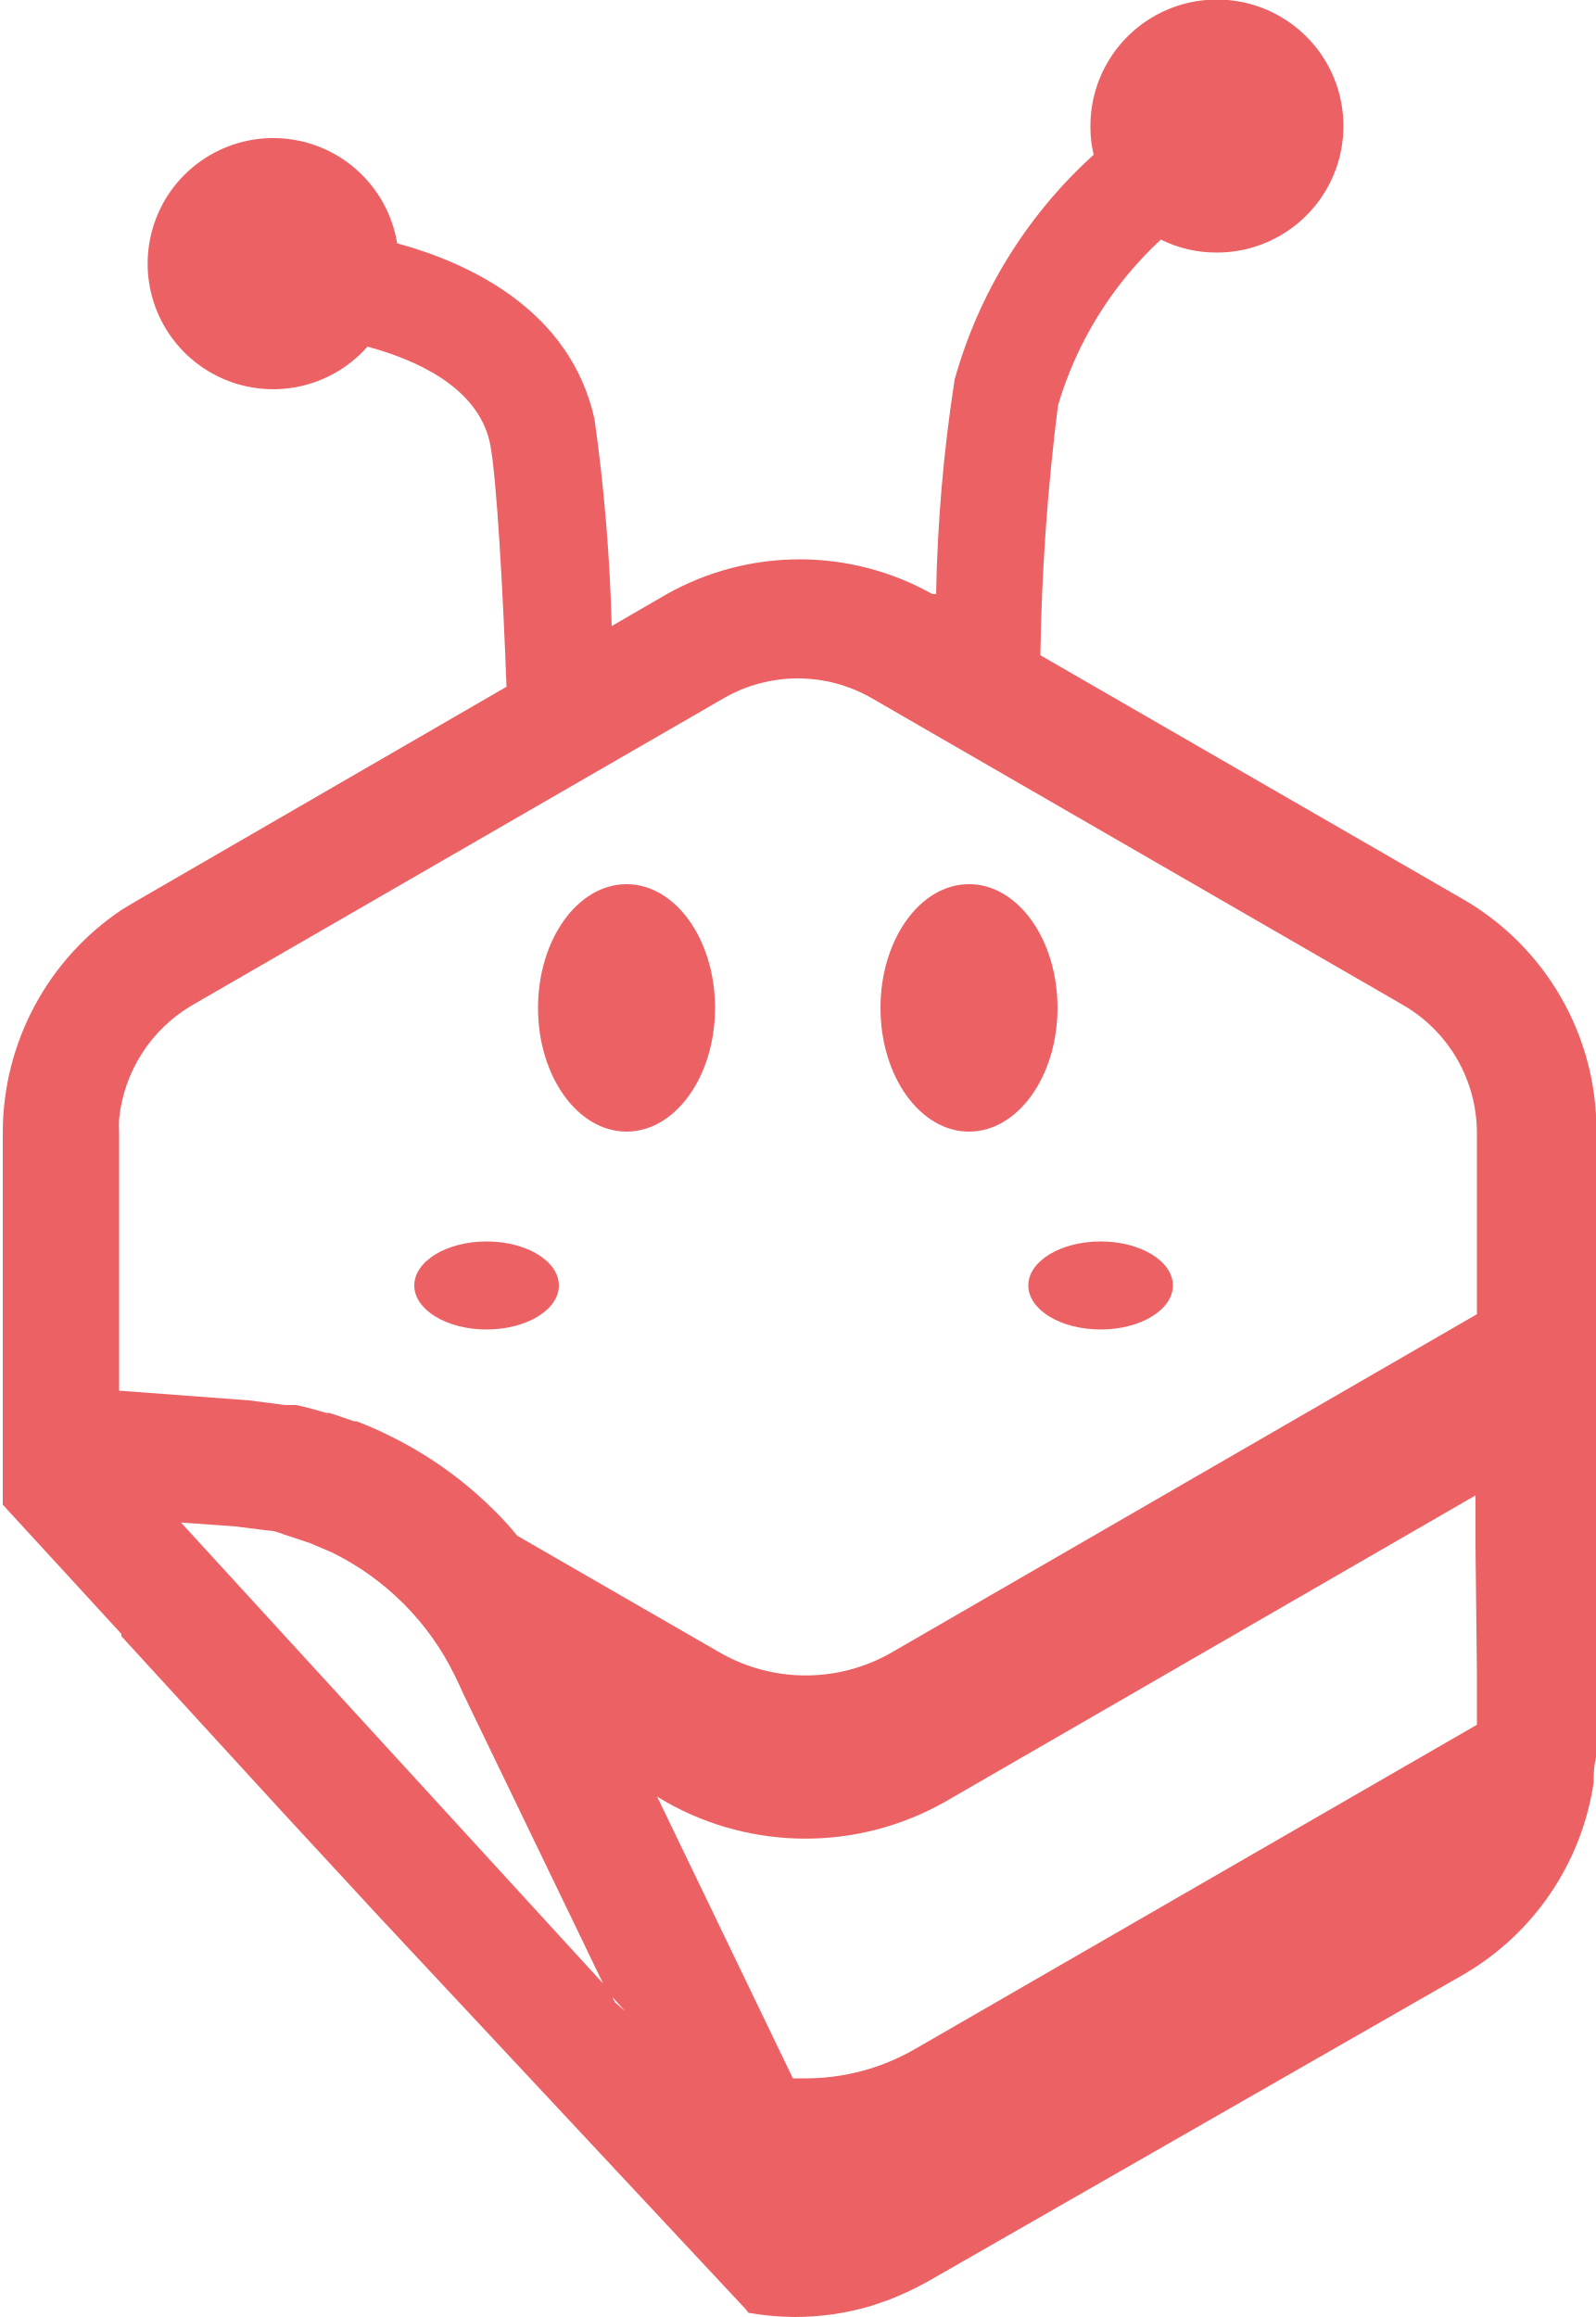
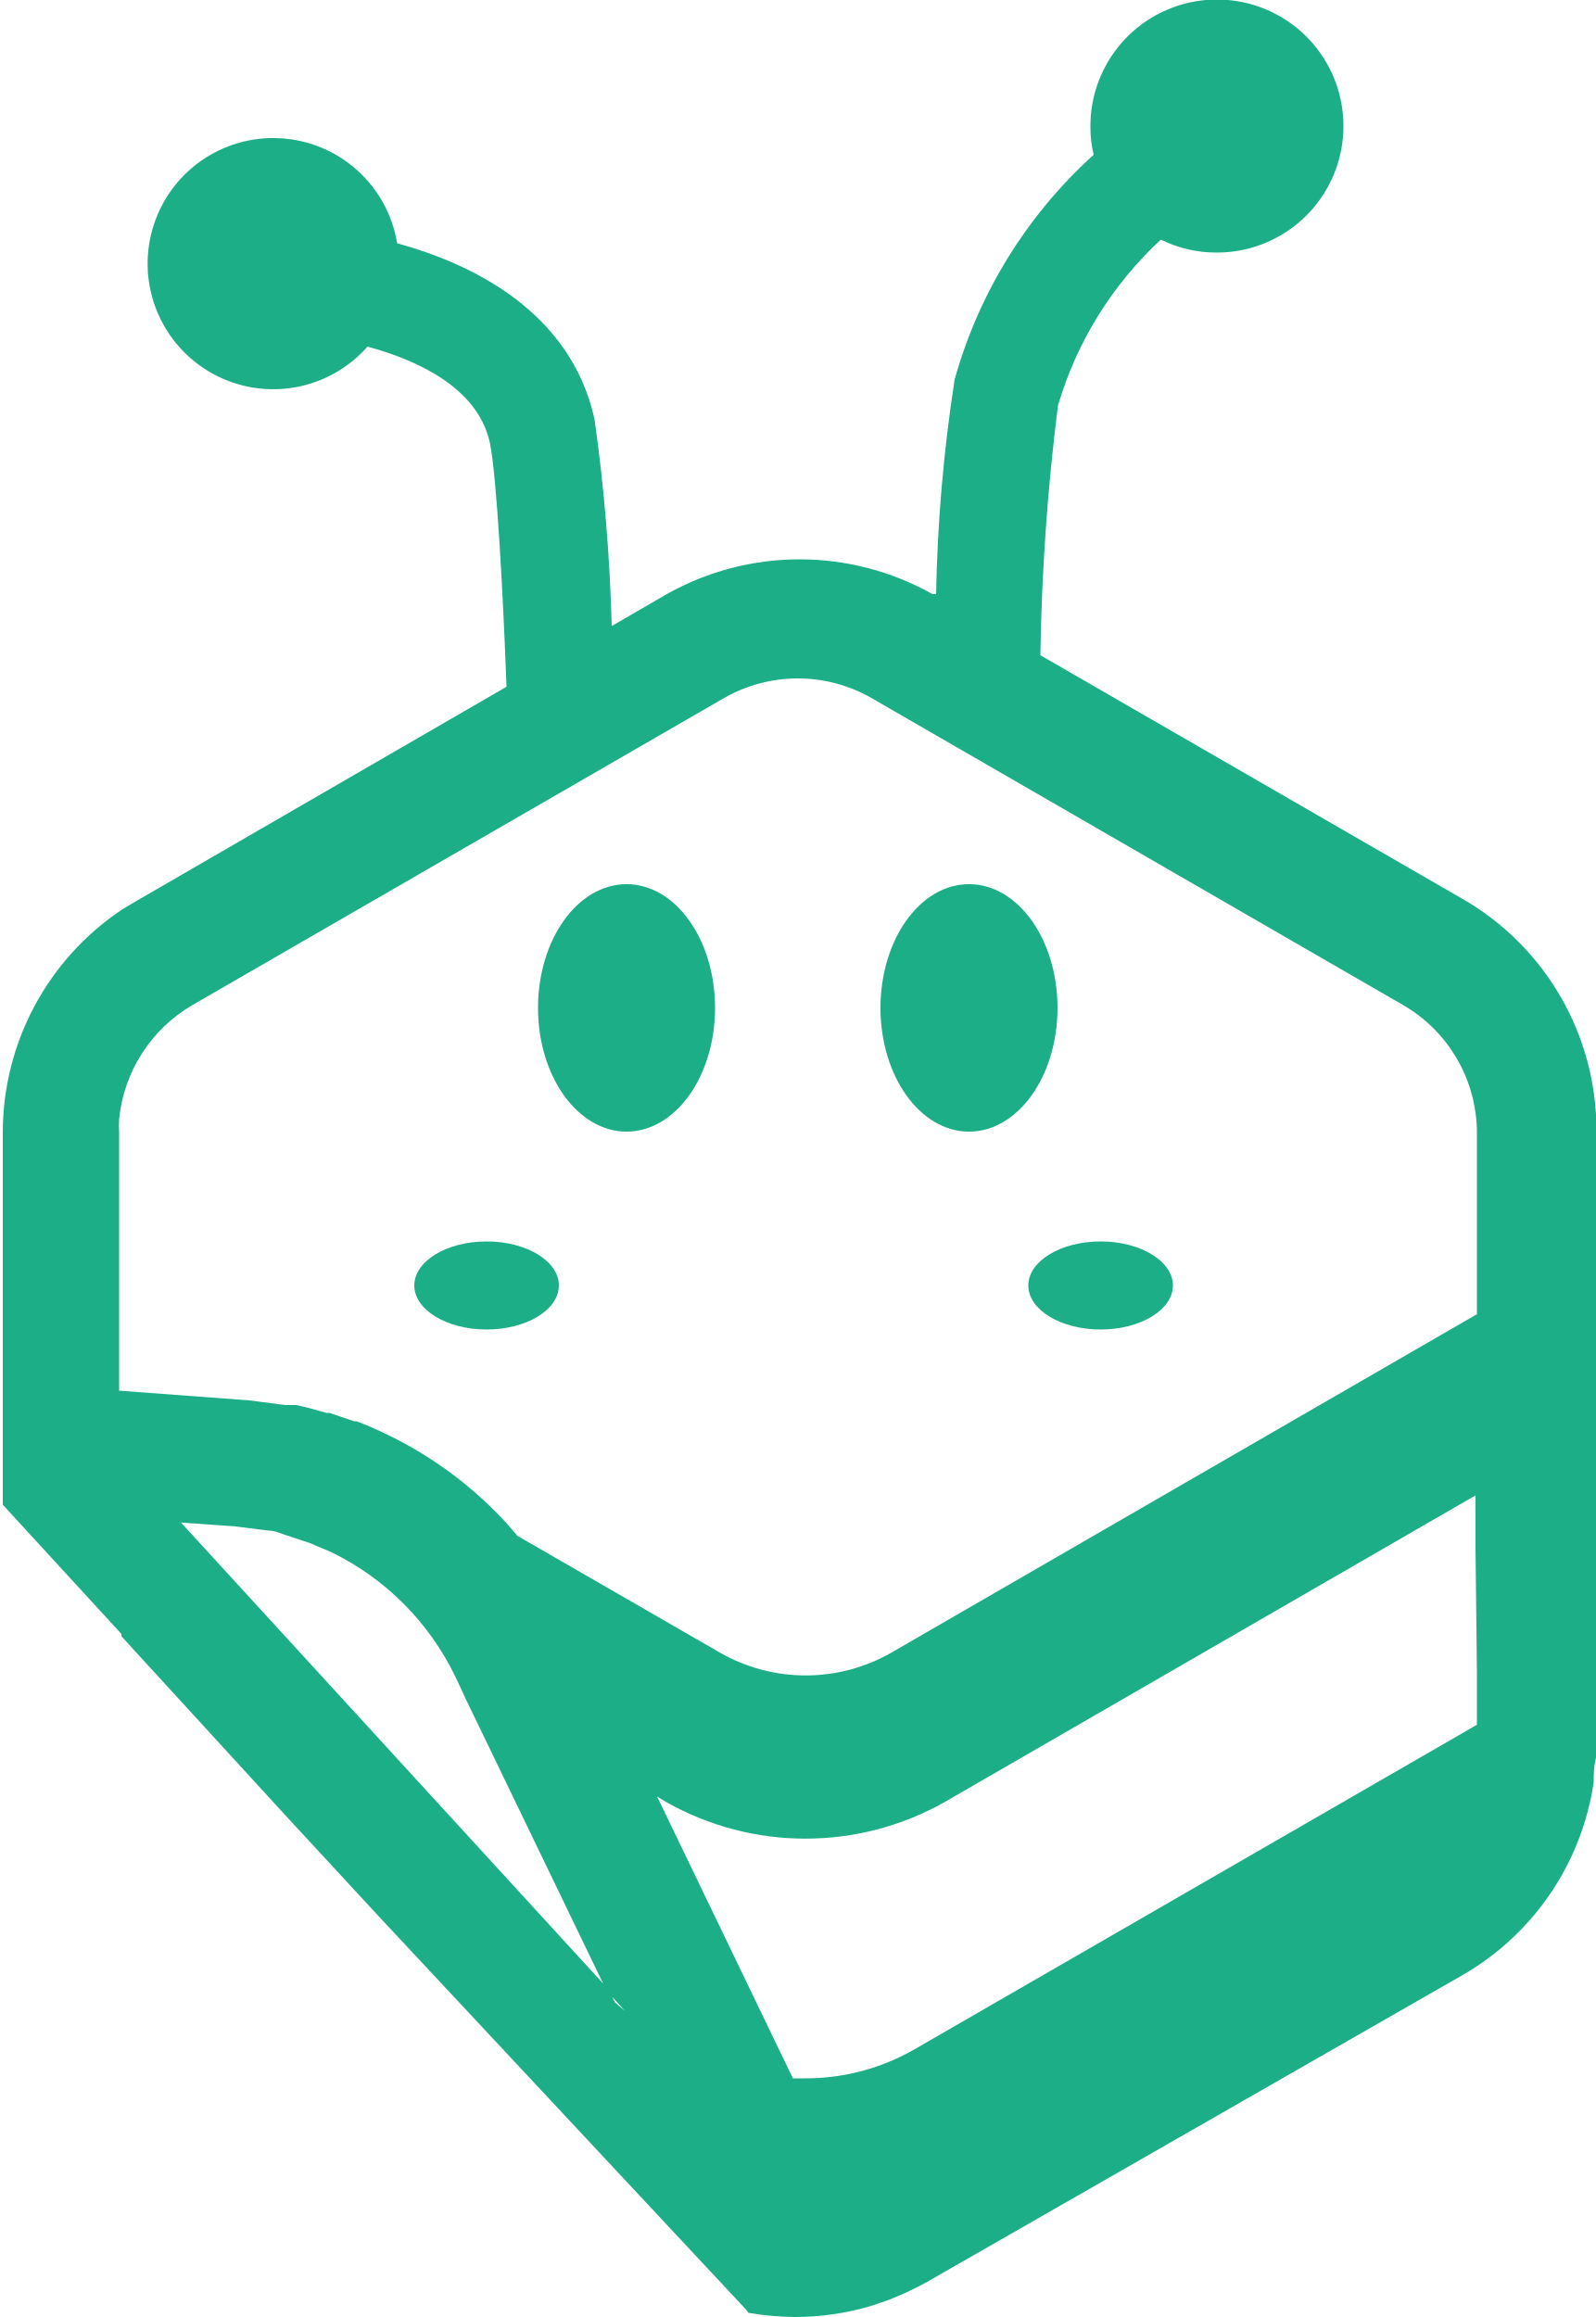
<svg xmlns="http://www.w3.org/2000/svg" viewBox="0 0 34.43 50">
  <path d="M30.28 21.63L18.8 15a3.2 3.2 0 00-3.17 0L4.15 21.63a3.22 3.22 0 00-1.57 2.46 2.71 2.71 0 000 .29v3.82l3.58 2.06h.24c.24 0 .45.11.65.17h.07l.53.18h.05a7.17 7.17 0 01.69.3 8.47 8.47 0 012.3 1.64 6 6 0 01.48.53l4.41 2.61a3.72 3.72 0 003.71 0l12.63-7.3v-4a3.19 3.19 0 00-1.64-2.76zM10.5 28.69c-.86 0-1.56-.43-1.56-1s.7-1 1.56-1 1.56.43 1.56 1-.7 1-1.56 1zm3-4.28c-1.05 0-1.91-1.19-1.91-2.66s.86-2.67 1.91-2.67 1.91 1.19 1.91 2.67-.83 2.66-1.89 2.66zm7.39 0c-1.06 0-1.91-1.19-1.91-2.66s.85-2.67 1.91-2.67 1.91 1.19 1.91 2.67-.84 2.66-1.89 2.66zm2.84 4.28c-.86 0-1.56-.43-1.56-1s.7-1 1.56-1 1.56.43 1.56 1-.71 1-1.54 1zM6.11 39.09l-.06-.03-3.48-3.72-.01-.02v-.09l.01.01.05.05 3.49 3.8zM13.11 42.93L3.88 32.85l6.06 3.5.11.24 3.06 6.34zM13.51 43.37l-.26-.15-.14-.29.4.44zM31.87 33.41v3.81l-12.13 7a4.71 4.71 0 01-2.35.63h-.28l-2.93-6.08.2.12a6.11 6.11 0 006 0l11.46-6.62v1.12z" fill="none" />
-   <path d="M31.58 19.41l-9.13-5.27a48.81 48.81 0 01.38-5.39 7.94 7.94 0 012.22-3.58 2.68 2.68 0 001.2.28 2.73 2.73 0 10-2.72-2.72 2.48 2.48 0 00.07.61 10.26 10.26 0 00-3 4.85 34.35 34.35 0 00-.4 4.63h-.08a5.85 5.85 0 00-5.73 0l-1.19.69a39.38 39.38 0 00-.37-4.46c-.52-2.37-2.72-3.38-4.26-3.8a2.71 2.71 0 10-.64 2.23c1 .27 2.37.85 2.64 2.07.15.71.29 3.37.36 5.27l-8 4.63-.3.18a5.79 5.79 0 00-2.57 4.79v8.05l.1.11 2.46 2.68v.05l3.48 3.8 2.06 2.23 7.93 8.49.06.08a6.2 6.2 0 001 .09 5.78 5.78 0 001.65-.24l.38-.13a6.94 6.94 0 00.83-.39l11.57-6.63a5.77 5.77 0 002.81-4.15c0-.17 0-.34.06-.57V24.38a5.76 5.76 0 00-2.87-4.97zm-18.31 23.8l-.14-.28L3.9 32.85h-.07l1.25.09.72.09c.15 0 .29.08.47.13l.42.14.47.2a5.78 5.78 0 012.66 2.67l.1.21.11.24 3.06 6.34.4.44zm18.6-7.12v1.13l-12.13 7a4.71 4.71 0 01-2.35.63h-.28l-2.93-6.08.2.12a6.11 6.11 0 006 0l11.46-6.62v1.12zm0-7.73l-12.63 7.3a3.72 3.72 0 01-3.71 0l-4.37-2.52a6 6 0 00-.48-.53 8.47 8.47 0 00-2.3-1.64 7.17 7.17 0 00-.69-.3h-.05l-.53-.18h-.07c-.2-.06-.41-.12-.65-.17h-.24l-.77-.1-2.81-.21v-5.57a2.71 2.71 0 010-.29 3.22 3.22 0 011.58-2.46l11.48-6.63a3.2 3.2 0 013.17 0l11.48 6.63a3.19 3.19 0 011.59 2.75z" fill="#ec6164" />
-   <ellipse cx="20.91" cy="21.75" rx="1.91" ry="2.67" fill="#ec6164" />
-   <ellipse cx="23.75" cy="27.74" rx="1.56" ry=".95" fill="#ec6164" />
-   <ellipse cx="13.52" cy="21.75" rx="1.91" ry="2.67" fill="#ec6164" />
-   <ellipse cx="10.5" cy="27.74" rx="1.56" ry=".95" fill="#ec6164" />
+   <path d="M31.58 19.41l-9.13-5.27a48.81 48.81 0 01.38-5.39 7.94 7.94 0 012.22-3.58 2.68 2.68 0 001.2.28 2.73 2.73 0 10-2.72-2.72 2.48 2.48 0 00.07.61 10.26 10.26 0 00-3 4.85 34.35 34.35 0 00-.4 4.63h-.08a5.85 5.85 0 00-5.73 0l-1.19.69a39.38 39.38 0 00-.37-4.46c-.52-2.37-2.72-3.38-4.26-3.8a2.71 2.71 0 10-.64 2.23c1 .27 2.37.85 2.64 2.07.15.71.29 3.37.36 5.27l-8 4.63-.3.18a5.79 5.79 0 00-2.57 4.79v8.05l.1.11 2.46 2.68v.05l3.48 3.8 2.06 2.23 7.93 8.49.06.08a6.2 6.2 0 001 .09 5.78 5.78 0 001.65-.24l.38-.13a6.94 6.94 0 00.83-.39l11.57-6.63a5.77 5.77 0 002.81-4.15c0-.17 0-.34.06-.57V24.38a5.76 5.76 0 00-2.87-4.97zm-18.31 23.8l-.14-.28L3.9 32.85h-.07l1.25.09.72.09c.15 0 .29.08.47.13l.42.14.47.2a5.78 5.78 0 012.66 2.67l.1.21.11.24 3.06 6.34.4.44zm18.6-7.12v1.13l-12.13 7a4.71 4.71 0 01-2.35.63h-.28l-2.93-6.08.2.12a6.11 6.11 0 006 0l11.46-6.62v1.12zm0-7.73l-12.63 7.3a3.72 3.72 0 01-3.71 0l-4.37-2.52a6 6 0 00-.48-.53 8.47 8.47 0 00-2.3-1.64 7.17 7.17 0 00-.69-.3h-.05l-.53-.18h-.07c-.2-.06-.41-.12-.65-.17h-.24l-.77-.1-2.81-.21v-5.57a2.71 2.71 0 010-.29 3.22 3.22 0 011.58-2.46l11.48-6.63a3.2 3.2 0 013.17 0l11.48 6.63a3.19 3.19 0 011.59 2.75z" fill="#1cae86" />
+   <ellipse cx="20.91" cy="21.75" rx="1.91" ry="2.67" fill="#1cae86" />
+   <ellipse cx="23.75" cy="27.74" rx="1.56" ry=".95" fill="#1cae86" />
+   <ellipse cx="13.52" cy="21.75" rx="1.91" ry="2.67" fill="#1cae86" />
+   <ellipse cx="10.5" cy="27.74" rx="1.56" ry=".95" fill="#1cae86" />
</svg>
